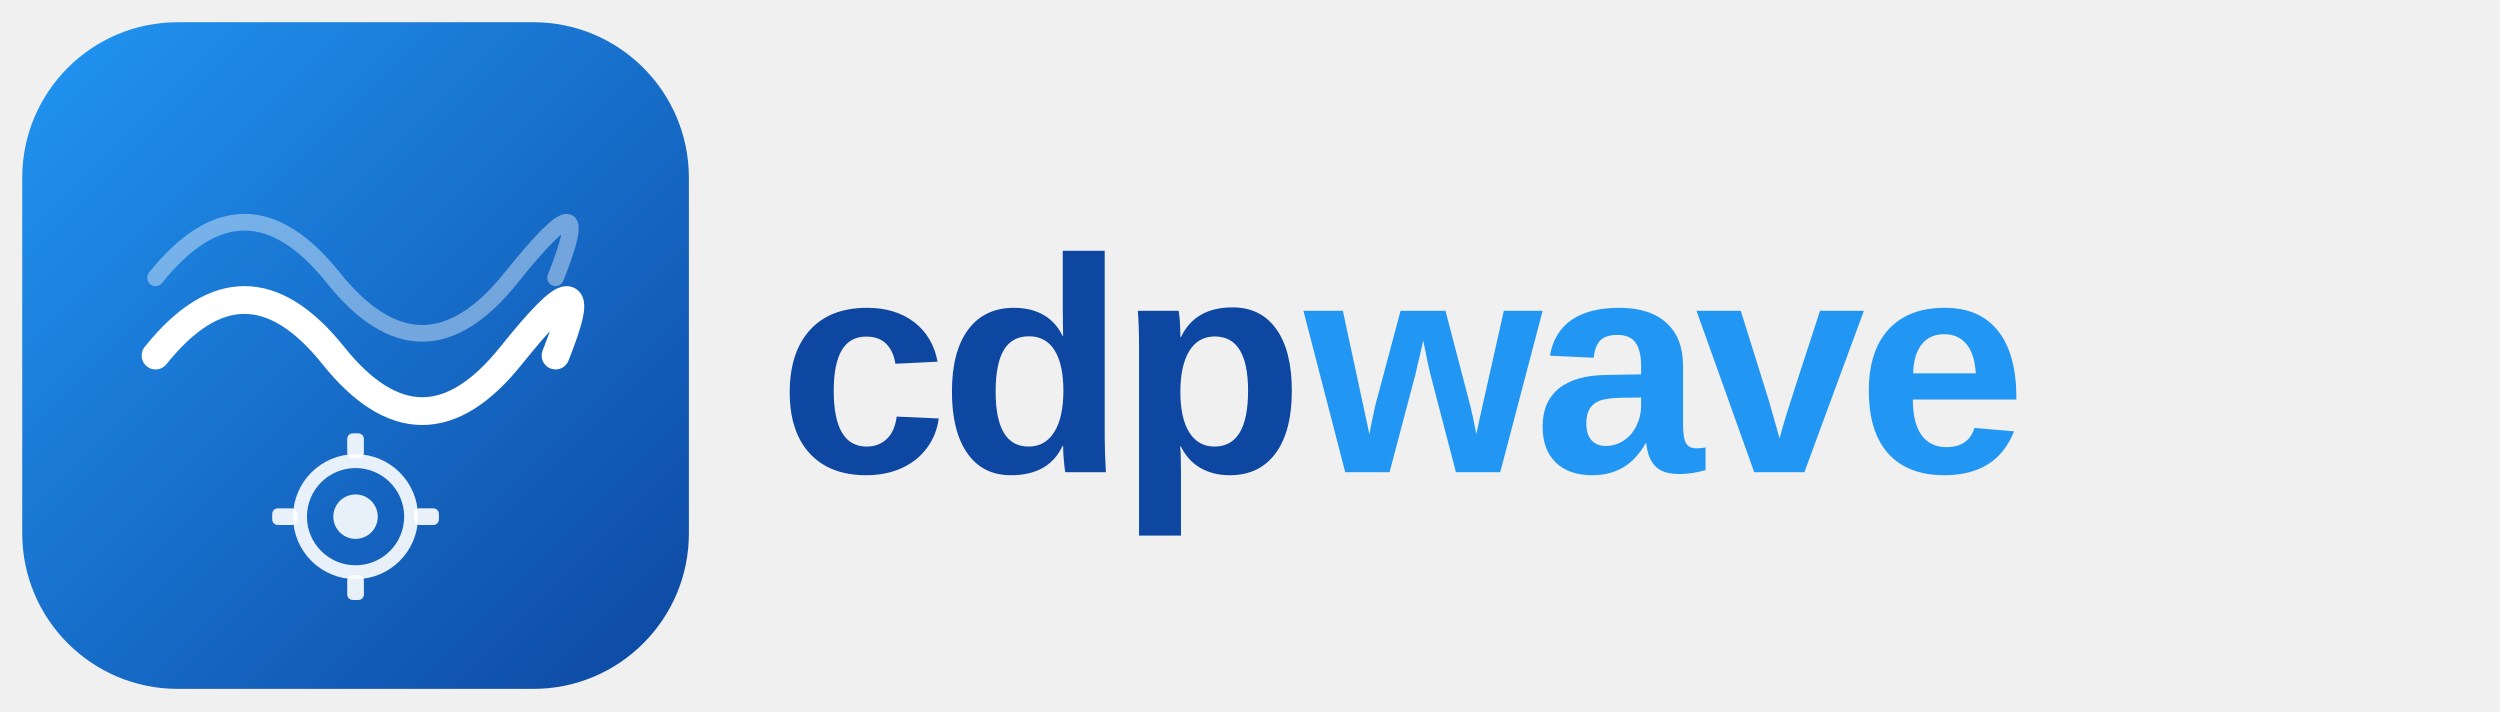
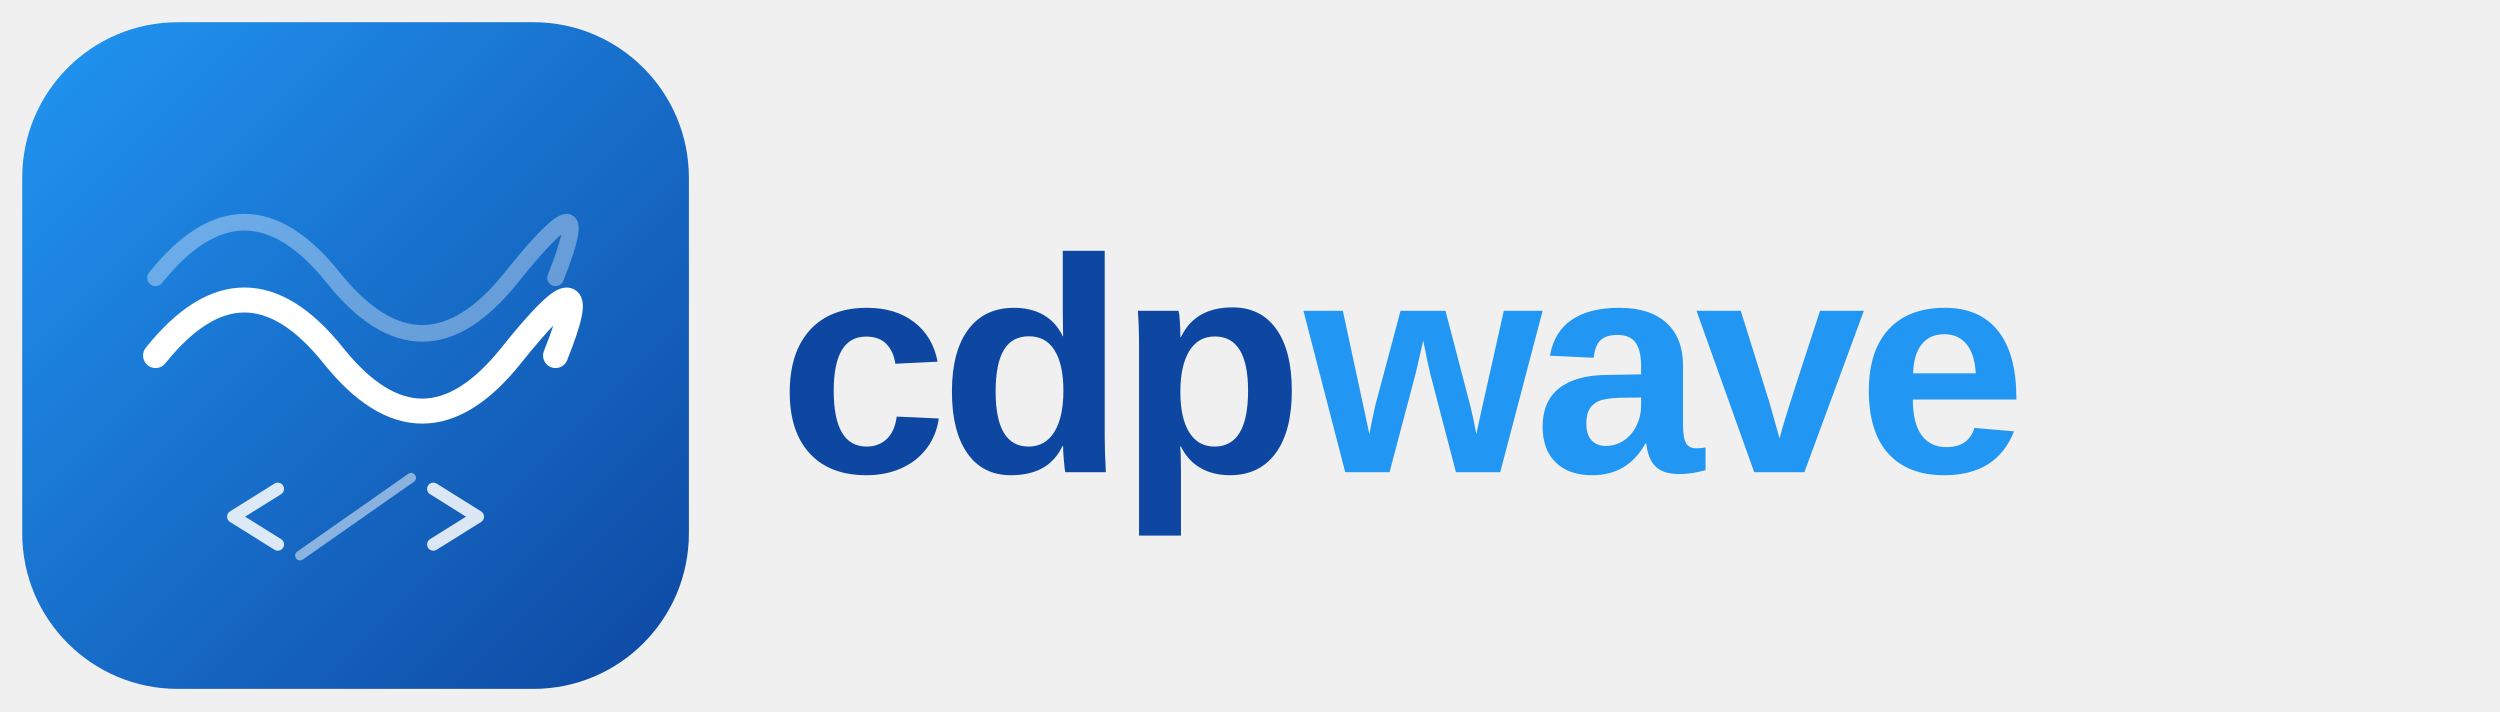
<svg xmlns="http://www.w3.org/2000/svg" viewBox="0 0 900 256" width="900" height="256">
  <defs>
    <linearGradient id="bg" x1="0%" y1="0%" x2="100%" y2="100%">
      <stop offset="0%" stop-color="#2196F3" />
      <stop offset="100%" stop-color="#0D47A1" />
    </linearGradient>
  </defs>
  <rect x="8" y="8" width="240" height="240" rx="56" ry="56" fill="url(#bg)" />
-   <path d="M 56 100 Q 88 60 120 100 T 184 100 T 200 100" fill="none" stroke="#FFFFFF" stroke-width="6" stroke-linecap="round" opacity="0.4" />
-   <path d="M 56 128 Q 88 88 120 128 T 184 128 T 200 128" fill="none" stroke="#FFFFFF" stroke-width="10" stroke-linecap="round" />
-   <g transform="translate(128, 186)">
-     <circle r="20" fill="none" stroke="#FFFFFF" stroke-width="5" opacity="0.9" />
-     <circle r="8" fill="#FFFFFF" opacity="0.9" />
-     <rect x="-3" y="-30" width="6" height="9" rx="2" fill="#FFFFFF" opacity="0.9" />
-     <rect x="-3" y="21" width="6" height="9" rx="2" fill="#FFFFFF" opacity="0.9" />
-     <rect x="-30" y="-3" width="9" height="6" rx="2" fill="#FFFFFF" opacity="0.9" />
-     <rect x="21" y="-3" width="9" height="6" rx="2" fill="#FFFFFF" opacity="0.9" />
-   </g>
+   <path d="M 56 100 Q 88 60 120 100 T 184 100 T 200 100" fill="none" stroke="#FFFFFF" stroke-width="6" stroke-linecap="round" opacity="0.35" />
+   <path d="M 56 128 Q 88 88 120 128 T 184 128 T 200 128" fill="none" stroke="#FFFFFF" stroke-width="9" stroke-linecap="round" />
+   <path d="M 100 176 L 84 186 L 100 196" fill="none" stroke="#FFFFFF" stroke-width="4.5" stroke-linecap="round" stroke-linejoin="round" opacity="0.85" />
+   <path d="M 156 176 L 172 186 L 156 196" fill="none" stroke="#FFFFFF" stroke-width="4.5" stroke-linecap="round" stroke-linejoin="round" opacity="0.85" />
+   <line x1="148" y1="172" x2="108" y2="200" stroke="#FFFFFF" stroke-width="3.5" stroke-linecap="round" opacity="0.5" />
  <text x="280" y="170" font-family="'Segoe UI', 'Helvetica Neue', Arial, sans-serif" font-size="110" font-weight="700" fill="#0D47A1" letter-spacing="-3">
    cdp<tspan fill="#2196F3">wave</tspan>
  </text>
</svg>
